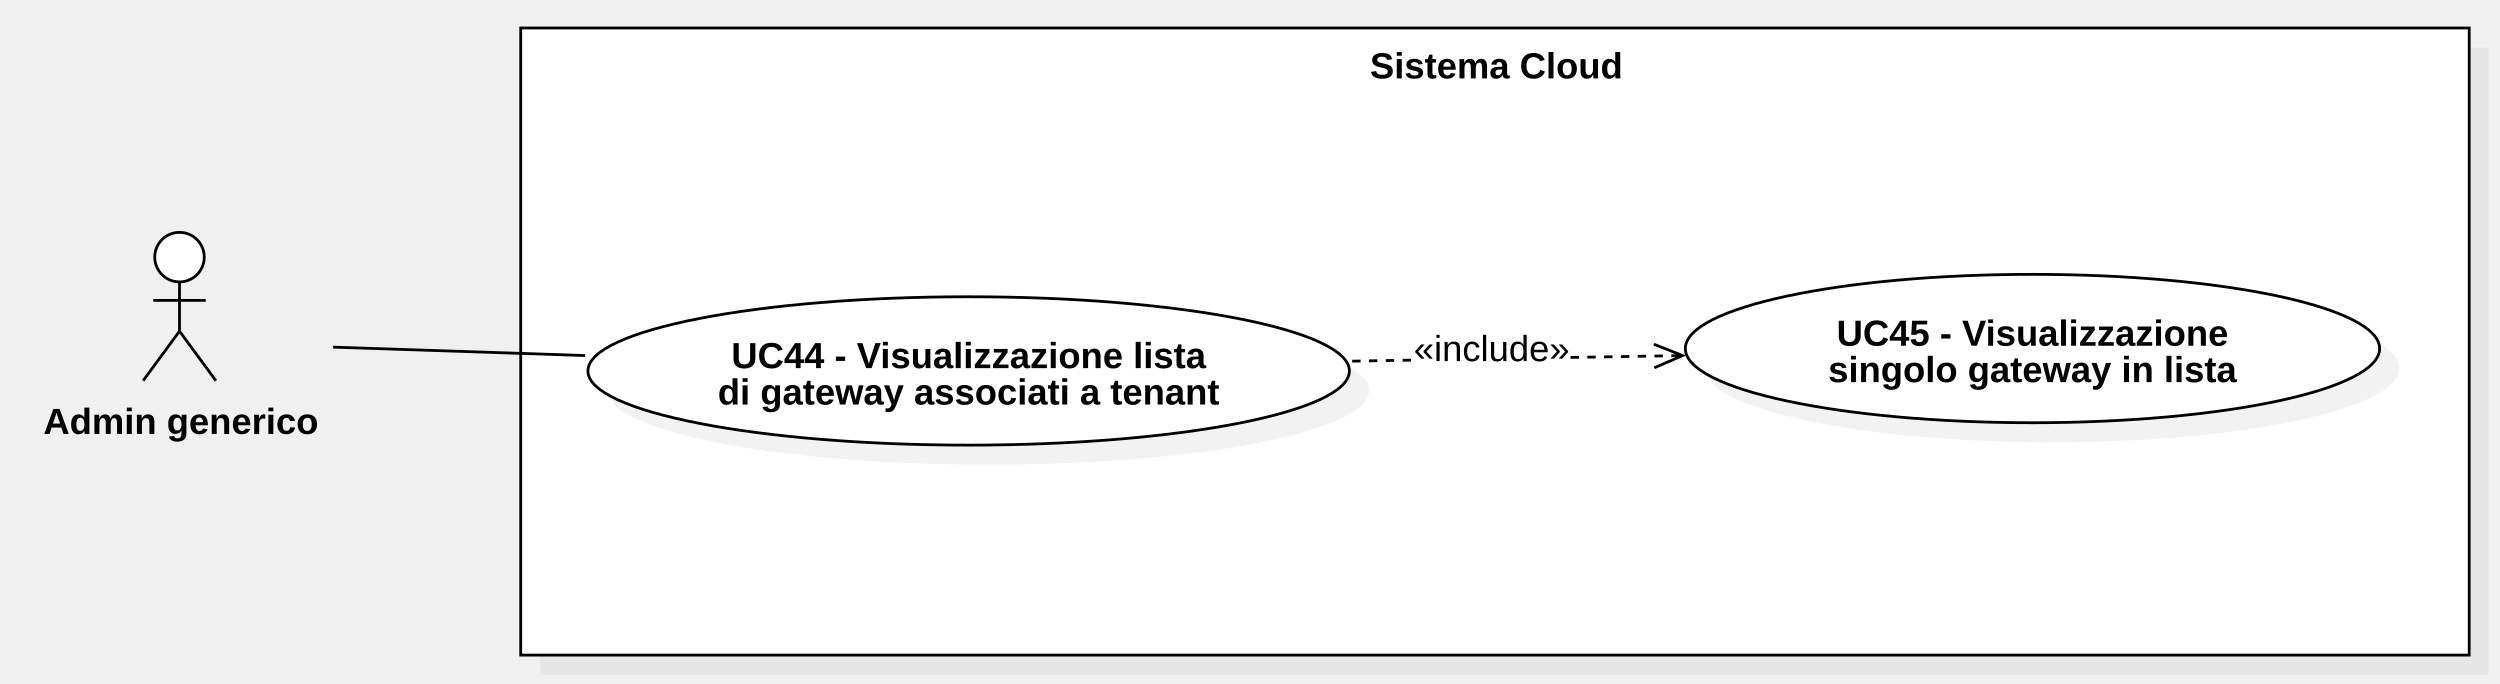
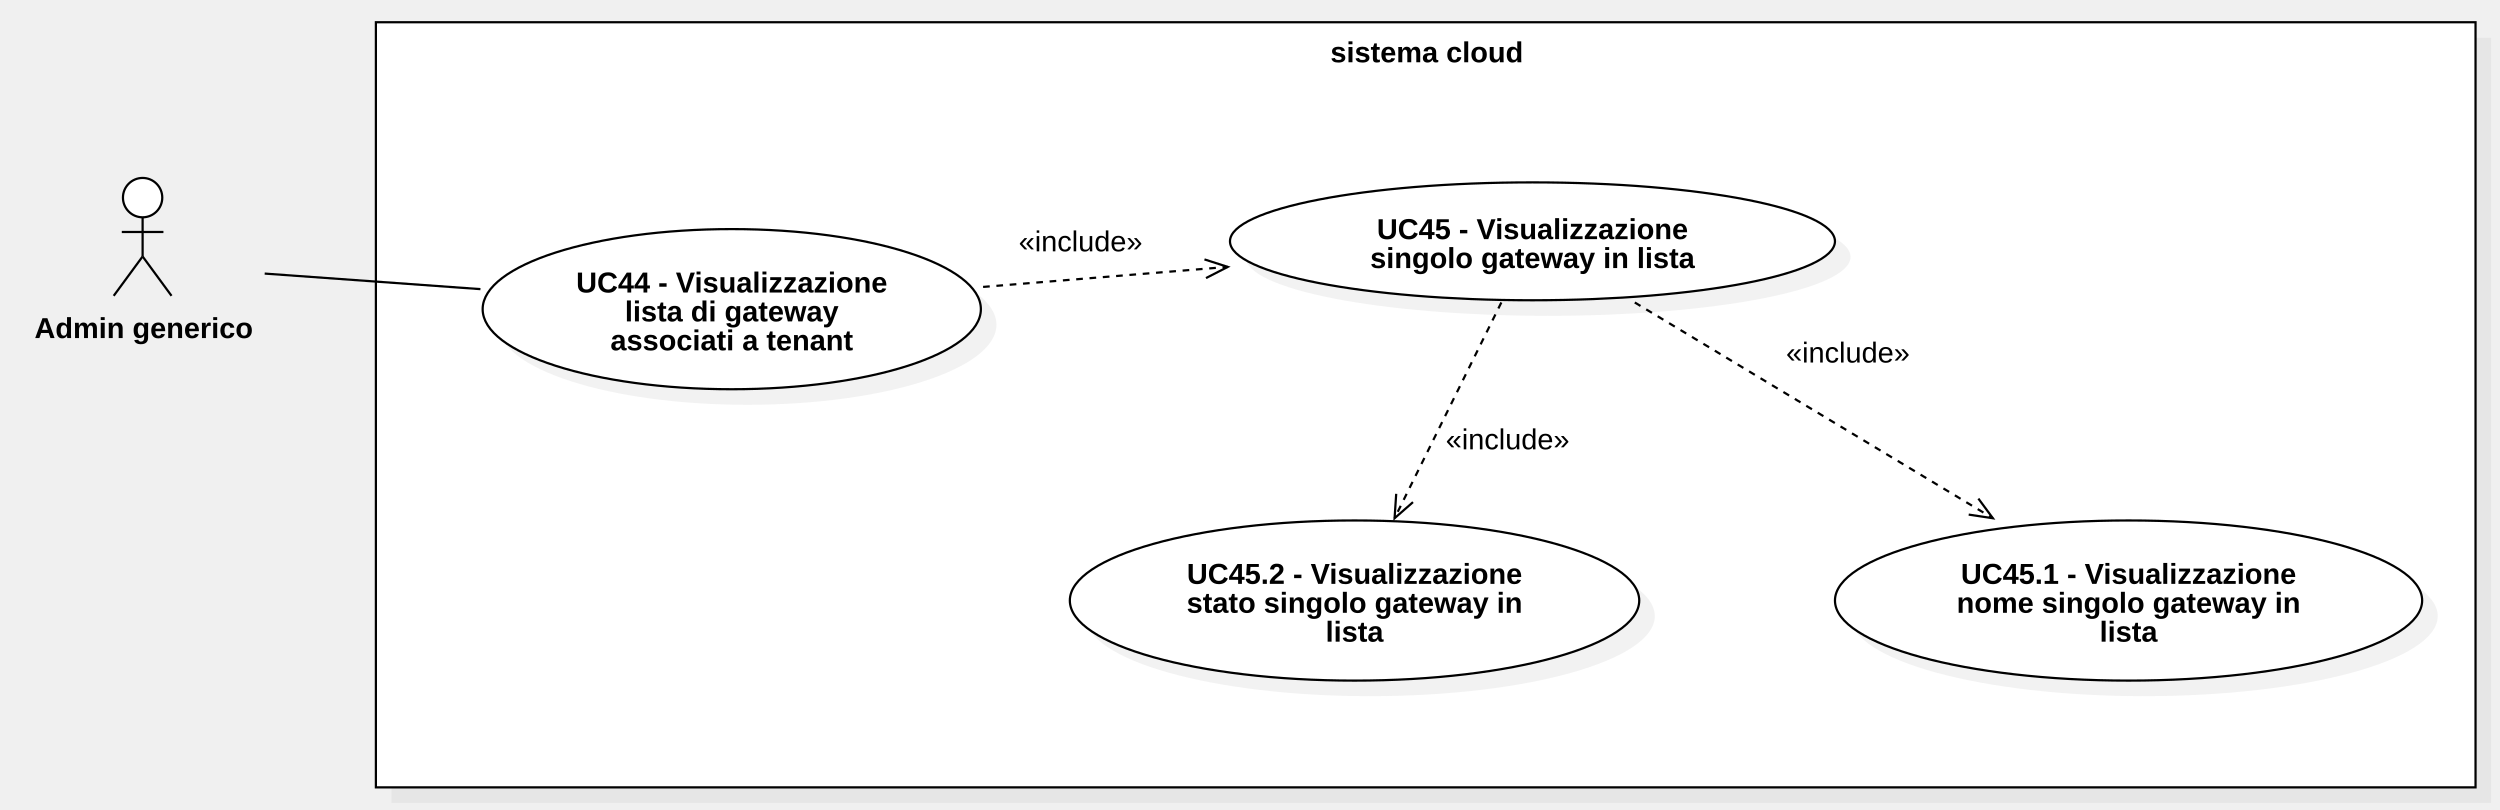
- <svg xmlns="http://www.w3.org/2000/svg" version="1.1" width="893" height="244">
+ <svg xmlns="http://www.w3.org/2000/svg" version="1.1" width="1124" height="364">
  <defs />
  <g>
    <g>
-       <rect fill="#C0C0C0" stroke="none" x="375" y="357" width="696" height="224" transform="matrix(1 0 0 1 -182 -340)" fill-opacity="0.2" />
+       <rect fill="#C0C0C0" stroke="none" x="243" y="297" width="944" height="344" transform="matrix(1 0 0 1 -67 -280)" fill-opacity="0.2" />
    </g>
    <g>
-       <rect fill="#ffffff" stroke="none" x="368" y="350" width="696" height="224" transform="matrix(1 0 0 1 -182 -340)" />
+       <rect fill="#ffffff" stroke="none" x="236" y="290" width="944" height="344" transform="matrix(1 0 0 1 -67 -280)" />
    </g>
    <g>
-       <path fill="none" stroke="#000000" paint-order="fill stroke markers" d=" M 186 10 L 882 10 L 882 234 L 186 234 L 186 10 Z Z" stroke-miterlimit="10" stroke-dasharray="" />
+       <path fill="none" stroke="#000000" paint-order="fill stroke markers" d=" M 169 10 L 1113 10 L 1113 354 L 169 354 L 169 10 Z Z" stroke-miterlimit="10" stroke-dasharray="" />
    </g>
    <g>
      <g>
        <path fill="none" stroke="none" />
-         <text fill="#000000" stroke="none" font-family="Arial" font-size="13px" font-style="normal" font-weight="bold" text-decoration="undefined" x="716.5" y="363.5" text-anchor="middle" dominant-baseline="central" transform="matrix(1 0 0 1 -182 -340)">Sistema Cloud</text>
+         <text fill="#000000" stroke="none" font-family="Arial" font-size="13px" font-style="normal" font-weight="bold" text-decoration="undefined" x="708.5" y="303.5" text-anchor="middle" dominant-baseline="central" transform="matrix(1 0 0 1 -67 -280)">sistema cloud</text>
      </g>
    </g>
    <g>
-       <path fill="#ffffff" stroke="none" paint-order="stroke fill markers" d=" M 55.278 91.85 C 55.278 86.962 59.236 83 64.118 83 C 69 83 72.958 86.962 72.958 91.85 C 72.958 96.738 69 100.7 64.118 100.7 C 59.236 100.7 55.278 96.738 55.278 91.85 Z" />
+       <path fill="#ffffff" stroke="none" paint-order="stroke fill markers" d=" M 55.278 88.85 C 55.278 83.962 59.236 80 64.118 80 C 69 80 72.958 83.962 72.958 88.85 C 72.958 93.738 69 97.7 64.118 97.7 C 59.236 97.7 55.278 93.738 55.278 88.85 Z" />
    </g>
    <g>
-       <path fill="none" stroke="#000000" paint-order="fill stroke markers" d=" M 55.278 91.85 C 55.278 86.962 59.236 83 64.118 83 C 69 83 72.958 86.962 72.958 91.85 C 72.958 96.738 69 100.7 64.118 100.7 C 59.236 100.7 55.278 96.738 55.278 91.85 Z" stroke-miterlimit="10" stroke-dasharray="" />
+       <path fill="none" stroke="#000000" paint-order="fill stroke markers" d=" M 55.278 88.85 C 55.278 83.962 59.236 80 64.118 80 C 69 80 72.958 83.962 72.958 88.85 C 72.958 93.738 69 97.7 64.118 97.7 C 59.236 97.7 55.278 93.738 55.278 88.85 Z" stroke-miterlimit="10" stroke-dasharray="" />
    </g>
    <g>
-       <path fill="none" stroke="#000000" paint-order="fill stroke markers" d=" M 64.118 100.7 L 64.118 118.3" stroke-miterlimit="10" stroke-dasharray="" />
+       <path fill="none" stroke="#000000" paint-order="fill stroke markers" d=" M 64.118 97.7 L 64.118 115.3" stroke-miterlimit="10" stroke-dasharray="" />
    </g>
    <g>
-       <path fill="none" stroke="#000000" paint-order="fill stroke markers" d=" M 54.758 107.3 L 73.478 107.3" stroke-miterlimit="10" stroke-dasharray="" />
+       <path fill="none" stroke="#000000" paint-order="fill stroke markers" d=" M 54.758 104.3 L 73.478 104.3" stroke-miterlimit="10" stroke-dasharray="" />
    </g>
    <g>
-       <path fill="none" stroke="#000000" paint-order="fill stroke markers" d=" M 64.118 118.3 L 51.118 136" stroke-miterlimit="10" stroke-dasharray="" />
+       <path fill="none" stroke="#000000" paint-order="fill stroke markers" d=" M 64.118 115.3 L 51.118 133" stroke-miterlimit="10" stroke-dasharray="" />
    </g>
    <g>
-       <path fill="none" stroke="#000000" paint-order="fill stroke markers" d=" M 64.118 118.3 L 77.118 136" stroke-miterlimit="10" stroke-dasharray="" />
+       <path fill="none" stroke="#000000" paint-order="fill stroke markers" d=" M 64.118 115.3 L 77.118 133" stroke-miterlimit="10" stroke-dasharray="" />
    </g>
    <g>
      <g>
        <path fill="none" stroke="none" />
-         <text fill="#000000" stroke="none" font-family="Arial" font-size="13px" font-style="normal" font-weight="bold" text-decoration="undefined" x="246.618" y="490.5" text-anchor="middle" dominant-baseline="central" transform="matrix(1 0 0 1 -182 -340)">Admin generico</text>
+         <text fill="#000000" stroke="none" font-family="Arial" font-size="13px" font-style="normal" font-weight="bold" text-decoration="undefined" x="131.618" y="427.5" text-anchor="middle" dominant-baseline="central" transform="matrix(1 0 0 1 -67 -280)">Admin generico</text>
      </g>
    </g>
    <g>
-       <path fill="#C0C0C0" stroke="none" paint-order="stroke fill markers" d=" M 217 139.5 C 217 124.864 277.889 113 353 113 C 428.111 113 489 124.864 489 139.5 C 489 154.136 428.111 166 353 166 C 277.889 166 217 154.136 217 139.5 Z" fill-opacity="0.2" />
+       <path fill="#C0C0C0" stroke="none" paint-order="stroke fill markers" d=" M 224 146 C 224 126.118 274.144 110 336 110 C 397.856 110 448 126.118 448 146 C 448 165.882 397.856 182 336 182 C 274.144 182 224 165.882 224 146 Z" fill-opacity="0.2" />
    </g>
    <g>
-       <path fill="#ffffff" stroke="none" paint-order="stroke fill markers" d=" M 210 132.5 C 210 117.864 270.889 106 346 106 C 421.111 106 482 117.864 482 132.5 C 482 147.136 421.111 159 346 159 C 270.889 159 210 147.136 210 132.5 Z" />
+       <path fill="#ffffff" stroke="none" paint-order="stroke fill markers" d=" M 217 139 C 217 119.118 267.144 103 329 103 C 390.856 103 441 119.118 441 139 C 441 158.882 390.856 175 329 175 C 267.144 175 217 158.882 217 139 Z" />
    </g>
    <g>
-       <path fill="none" stroke="#000000" paint-order="fill stroke markers" d=" M 210 132.5 C 210 117.864 270.889 106 346 106 C 421.111 106 482 117.864 482 132.5 C 482 147.136 421.111 159 346 159 C 270.889 159 210 147.136 210 132.5 Z" stroke-miterlimit="10" stroke-dasharray="" />
+       <path fill="none" stroke="#000000" paint-order="fill stroke markers" d=" M 217 139 C 217 119.118 267.144 103 329 103 C 390.856 103 441 119.118 441 139 C 441 158.882 390.856 175 329 175 C 267.144 175 217 158.882 217 139 Z" stroke-miterlimit="10" stroke-dasharray="" />
    </g>
    <g>
      <g>
        <path fill="none" stroke="none" />
-         <text fill="#000000" stroke="none" font-family="Arial" font-size="13px" font-style="normal" font-weight="bold" text-decoration="undefined" x="528" y="467" text-anchor="middle" dominant-baseline="central" transform="matrix(1 0 0 1 -182 -340)">UC44 - Visualizzazione lista</text>
-         <text fill="#000000" stroke="none" font-family="Arial" font-size="13px" font-style="normal" font-weight="bold" text-decoration="undefined" x="528" y="480" text-anchor="middle" dominant-baseline="central" transform="matrix(1 0 0 1 -182 -340)">di gateway associati a tenant</text>
+         <text fill="#000000" stroke="none" font-family="Arial" font-size="13px" font-style="normal" font-weight="bold" text-decoration="undefined" x="396" y="407" text-anchor="middle" dominant-baseline="central" transform="matrix(1 0 0 1 -67 -280)">UC44 - Visualizzazione</text>
+         <text fill="#000000" stroke="none" font-family="Arial" font-size="13px" font-style="normal" font-weight="bold" text-decoration="undefined" x="396" y="420" text-anchor="middle" dominant-baseline="central" transform="matrix(1 0 0 1 -67 -280)">lista di gateway</text>
+         <text fill="#000000" stroke="none" font-family="Arial" font-size="13px" font-style="normal" font-weight="bold" text-decoration="undefined" x="396" y="433" text-anchor="middle" dominant-baseline="central" transform="matrix(1 0 0 1 -67 -280)">associati a tenant</text>
      </g>
    </g>
    <g>
-       <path fill="#C0C0C0" stroke="none" paint-order="stroke fill markers" d=" M 609 131.5 C 609 116.864 664.517 105 733 105 C 801.483 105 857 116.864 857 131.5 C 857 146.136 801.483 158 733 158 C 664.517 158 609 146.136 609 131.5 Z" fill-opacity="0.2" />
+       <path fill="none" stroke="#000000" paint-order="fill stroke markers" d=" M 442 129 L 552 120" stroke-miterlimit="10" stroke-dasharray="3" />
    </g>
    <g>
-       <path fill="#ffffff" stroke="none" paint-order="stroke fill markers" d=" M 602 124.5 C 602 109.864 657.517 98 726 98 C 794.483 98 850 109.864 850 124.5 C 850 139.136 794.483 151 726 151 C 657.517 151 602 139.136 602 124.5 Z" />
+       <path fill="none" stroke="#000000" paint-order="fill stroke markers" d=" M 542.214 125.024 L 552 120 L 541.528 116.633" stroke-miterlimit="10" stroke-dasharray="" />
    </g>
    <g>
-       <path fill="none" stroke="#000000" paint-order="fill stroke markers" d=" M 602 124.5 C 602 109.864 657.517 98 726 98 C 794.483 98 850 109.864 850 124.5 C 850 139.136 794.483 151 726 151 C 657.517 151 602 139.136 602 124.5 Z" stroke-miterlimit="10" stroke-dasharray="" />
+       <rect fill="#ffffff" stroke="none" x="525" y="382" width="55.656" height="13" transform="matrix(1 0 0 1 -67 -280)" />
    </g>
    <g>
      <g>
        <path fill="none" stroke="none" />
-         <text fill="#000000" stroke="none" font-family="Arial" font-size="13px" font-style="normal" font-weight="bold" text-decoration="undefined" x="908" y="459" text-anchor="middle" dominant-baseline="central" transform="matrix(1 0 0 1 -182 -340)">UC45 - Visualizzazione</text>
-         <text fill="#000000" stroke="none" font-family="Arial" font-size="13px" font-style="normal" font-weight="bold" text-decoration="undefined" x="908" y="472" text-anchor="middle" dominant-baseline="central" transform="matrix(1 0 0 1 -182 -340)">singolo gateway in lista</text>
+         <text fill="#000000" stroke="none" font-family="Arial" font-size="13px" font-style="normal" font-weight="normal" text-decoration="undefined" x="552.828" y="388.5" text-anchor="middle" dominant-baseline="central" transform="matrix(1 0 0 1 -67 -280)">«include»</text>
      </g>
    </g>
    <g>
-       <path fill="none" stroke="#000000" paint-order="fill stroke markers" d=" M 483 129 L 601 127" stroke-miterlimit="10" stroke-dasharray="3" />
+       <path fill="none" stroke="#000000" paint-order="fill stroke markers" d=" M 216 130 L 119 123" stroke-miterlimit="10" stroke-dasharray="" />
    </g>
    <g>
-       <path fill="none" stroke="#000000" paint-order="fill stroke markers" d=" M 590.91 131.381 L 601 127 L 590.767 122.963" stroke-miterlimit="10" stroke-dasharray="" />
+       <path fill="#C0C0C0" stroke="none" paint-order="stroke fill markers" d=" M 560 115.5 C 560 100.864 620.889 89 696 89 C 771.111 89 832 100.864 832 115.5 C 832 130.136 771.111 142 696 142 C 620.889 142 560 130.136 560 115.5 Z" fill-opacity="0.2" />
    </g>
    <g>
-       <rect fill="#ffffff" stroke="none" x="687" y="458" width="55.656" height="13" transform="matrix(1 0 0 1 -182 -340)" />
+       <path fill="#ffffff" stroke="none" paint-order="stroke fill markers" d=" M 553 108.5 C 553 93.864 613.889 82 689 82 C 764.111 82 825 93.864 825 108.5 C 825 123.136 764.111 135 689 135 C 613.889 135 553 123.136 553 108.5 Z" />
+     </g>
+     <g>
+       <path fill="none" stroke="#000000" paint-order="fill stroke markers" d=" M 553 108.5 C 553 93.864 613.889 82 689 82 C 764.111 82 825 93.864 825 108.5 C 825 123.136 764.111 135 689 135 C 613.889 135 553 123.136 553 108.5 Z" stroke-miterlimit="10" stroke-dasharray="" />
    </g>
    <g>
      <g>
        <path fill="none" stroke="none" />
-         <text fill="#000000" stroke="none" font-family="Arial" font-size="13px" font-style="normal" font-weight="normal" text-decoration="undefined" x="714.828" y="464.5" text-anchor="middle" dominant-baseline="central" transform="matrix(1 0 0 1 -182 -340)">«include»</text>
+         <text fill="#000000" stroke="none" font-family="Arial" font-size="13px" font-style="normal" font-weight="bold" text-decoration="undefined" x="756" y="383" text-anchor="middle" dominant-baseline="central" transform="matrix(1 0 0 1 -67 -280)">UC45 - Visualizzazione</text>
+         <text fill="#000000" stroke="none" font-family="Arial" font-size="13px" font-style="normal" font-weight="bold" text-decoration="undefined" x="756" y="396" text-anchor="middle" dominant-baseline="central" transform="matrix(1 0 0 1 -67 -280)">singolo gateway in lista</text>
      </g>
    </g>
    <g>
-       <path fill="none" stroke="#000000" paint-order="fill stroke markers" d=" M 209 127 L 119 124" stroke-miterlimit="10" stroke-dasharray="" />
+       <path fill="#C0C0C0" stroke="none" paint-order="stroke fill markers" d=" M 832 277 C 832 257.118 891.098 241 964 241 C 1036.902 241 1096 257.118 1096 277 C 1096 296.882 1036.902 313 964 313 C 891.098 313 832 296.882 832 277 Z" fill-opacity="0.2" />
+     </g>
+     <g>
+       <path fill="#ffffff" stroke="none" paint-order="stroke fill markers" d=" M 825 270 C 825 250.118 884.098 234 957 234 C 1029.902 234 1089 250.118 1089 270 C 1089 289.882 1029.902 306 957 306 C 884.098 306 825 289.882 825 270 Z" />
+     </g>
+     <g>
+       <path fill="none" stroke="#000000" paint-order="fill stroke markers" d=" M 825 270 C 825 250.118 884.098 234 957 234 C 1029.902 234 1089 250.118 1089 270 C 1089 289.882 1029.902 306 957 306 C 884.098 306 825 289.882 825 270 Z" stroke-miterlimit="10" stroke-dasharray="" />
+     </g>
+     <g>
+       <g>
+         <path fill="none" stroke="none" />
+         <text fill="#000000" stroke="none" font-family="Arial" font-size="13px" font-style="normal" font-weight="bold" text-decoration="undefined" x="1024" y="538" text-anchor="middle" dominant-baseline="central" transform="matrix(1 0 0 1 -67 -280)">UC45.1 - Visualizzazione</text>
+         <text fill="#000000" stroke="none" font-family="Arial" font-size="13px" font-style="normal" font-weight="bold" text-decoration="undefined" x="1024" y="551" text-anchor="middle" dominant-baseline="central" transform="matrix(1 0 0 1 -67 -280)">nome singolo gateway in</text>
+         <text fill="#000000" stroke="none" font-family="Arial" font-size="13px" font-style="normal" font-weight="bold" text-decoration="undefined" x="1024" y="564" text-anchor="middle" dominant-baseline="central" transform="matrix(1 0 0 1 -67 -280)">lista</text>
+       </g>
+     </g>
+     <g>
+       <path fill="#C0C0C0" stroke="none" paint-order="stroke fill markers" d=" M 488 277 C 488 257.118 545.308 241 616 241 C 686.692 241 744 257.118 744 277 C 744 296.882 686.692 313 616 313 C 545.308 313 488 296.882 488 277 Z" fill-opacity="0.2" />
+     </g>
+     <g>
+       <path fill="#ffffff" stroke="none" paint-order="stroke fill markers" d=" M 481 270 C 481 250.118 538.308 234 609 234 C 679.692 234 737 250.118 737 270 C 737 289.882 679.692 306 609 306 C 538.308 306 481 289.882 481 270 Z" />
+     </g>
+     <g>
+       <path fill="none" stroke="#000000" paint-order="fill stroke markers" d=" M 481 270 C 481 250.118 538.308 234 609 234 C 679.692 234 737 250.118 737 270 C 737 289.882 679.692 306 609 306 C 538.308 306 481 289.882 481 270 Z" stroke-miterlimit="10" stroke-dasharray="" />
+     </g>
+     <g>
+       <g>
+         <path fill="none" stroke="none" />
+         <text fill="#000000" stroke="none" font-family="Arial" font-size="13px" font-style="normal" font-weight="bold" text-decoration="undefined" x="676" y="538" text-anchor="middle" dominant-baseline="central" transform="matrix(1 0 0 1 -67 -280)">UC45.2 - Visualizzazione</text>
+         <text fill="#000000" stroke="none" font-family="Arial" font-size="13px" font-style="normal" font-weight="bold" text-decoration="undefined" x="676" y="551" text-anchor="middle" dominant-baseline="central" transform="matrix(1 0 0 1 -67 -280)">stato singolo gateway in</text>
+         <text fill="#000000" stroke="none" font-family="Arial" font-size="13px" font-style="normal" font-weight="bold" text-decoration="undefined" x="676" y="564" text-anchor="middle" dominant-baseline="central" transform="matrix(1 0 0 1 -67 -280)">lista</text>
+       </g>
+     </g>
+     <g>
+       <path fill="none" stroke="#000000" paint-order="fill stroke markers" d=" M 675 136 L 627 233" stroke-miterlimit="10" stroke-dasharray="3" />
+     </g>
+     <g>
+       <path fill="none" stroke="#000000" paint-order="fill stroke markers" d=" M 627.734 222.025 L 627 233 L 635.28 225.759" stroke-miterlimit="10" stroke-dasharray="" />
+     </g>
+     <g>
+       <rect fill="#ffffff" stroke="none" x="717" y="471" width="55.656" height="13" transform="matrix(1 0 0 1 -67 -280)" />
+     </g>
+     <g>
+       <g>
+         <path fill="none" stroke="none" />
+         <text fill="#000000" stroke="none" font-family="Arial" font-size="13px" font-style="normal" font-weight="normal" text-decoration="undefined" x="744.828" y="477.5" text-anchor="middle" dominant-baseline="central" transform="matrix(1 0 0 1 -67 -280)">«include»</text>
+       </g>
+     </g>
+     <g>
+       <path fill="none" stroke="#000000" paint-order="fill stroke markers" d=" M 735 136 L 896 233" stroke-miterlimit="10" stroke-dasharray="3" />
+     </g>
+     <g>
+       <path fill="none" stroke="#000000" paint-order="fill stroke markers" d=" M 885.123 231.361 L 896 233 L 889.467 224.15" stroke-miterlimit="10" stroke-dasharray="" />
+     </g>
+     <g>
+       <rect fill="#ffffff" stroke="none" x="870" y="432" width="55.656" height="13" transform="matrix(1 0 0 1 -67 -280)" />
+     </g>
+     <g>
+       <g>
+         <path fill="none" stroke="none" />
+         <text fill="#000000" stroke="none" font-family="Arial" font-size="13px" font-style="normal" font-weight="normal" text-decoration="undefined" x="897.828" y="438.5" text-anchor="middle" dominant-baseline="central" transform="matrix(1 0 0 1 -67 -280)">«include»</text>
+       </g>
    </g>
  </g>
</svg>
